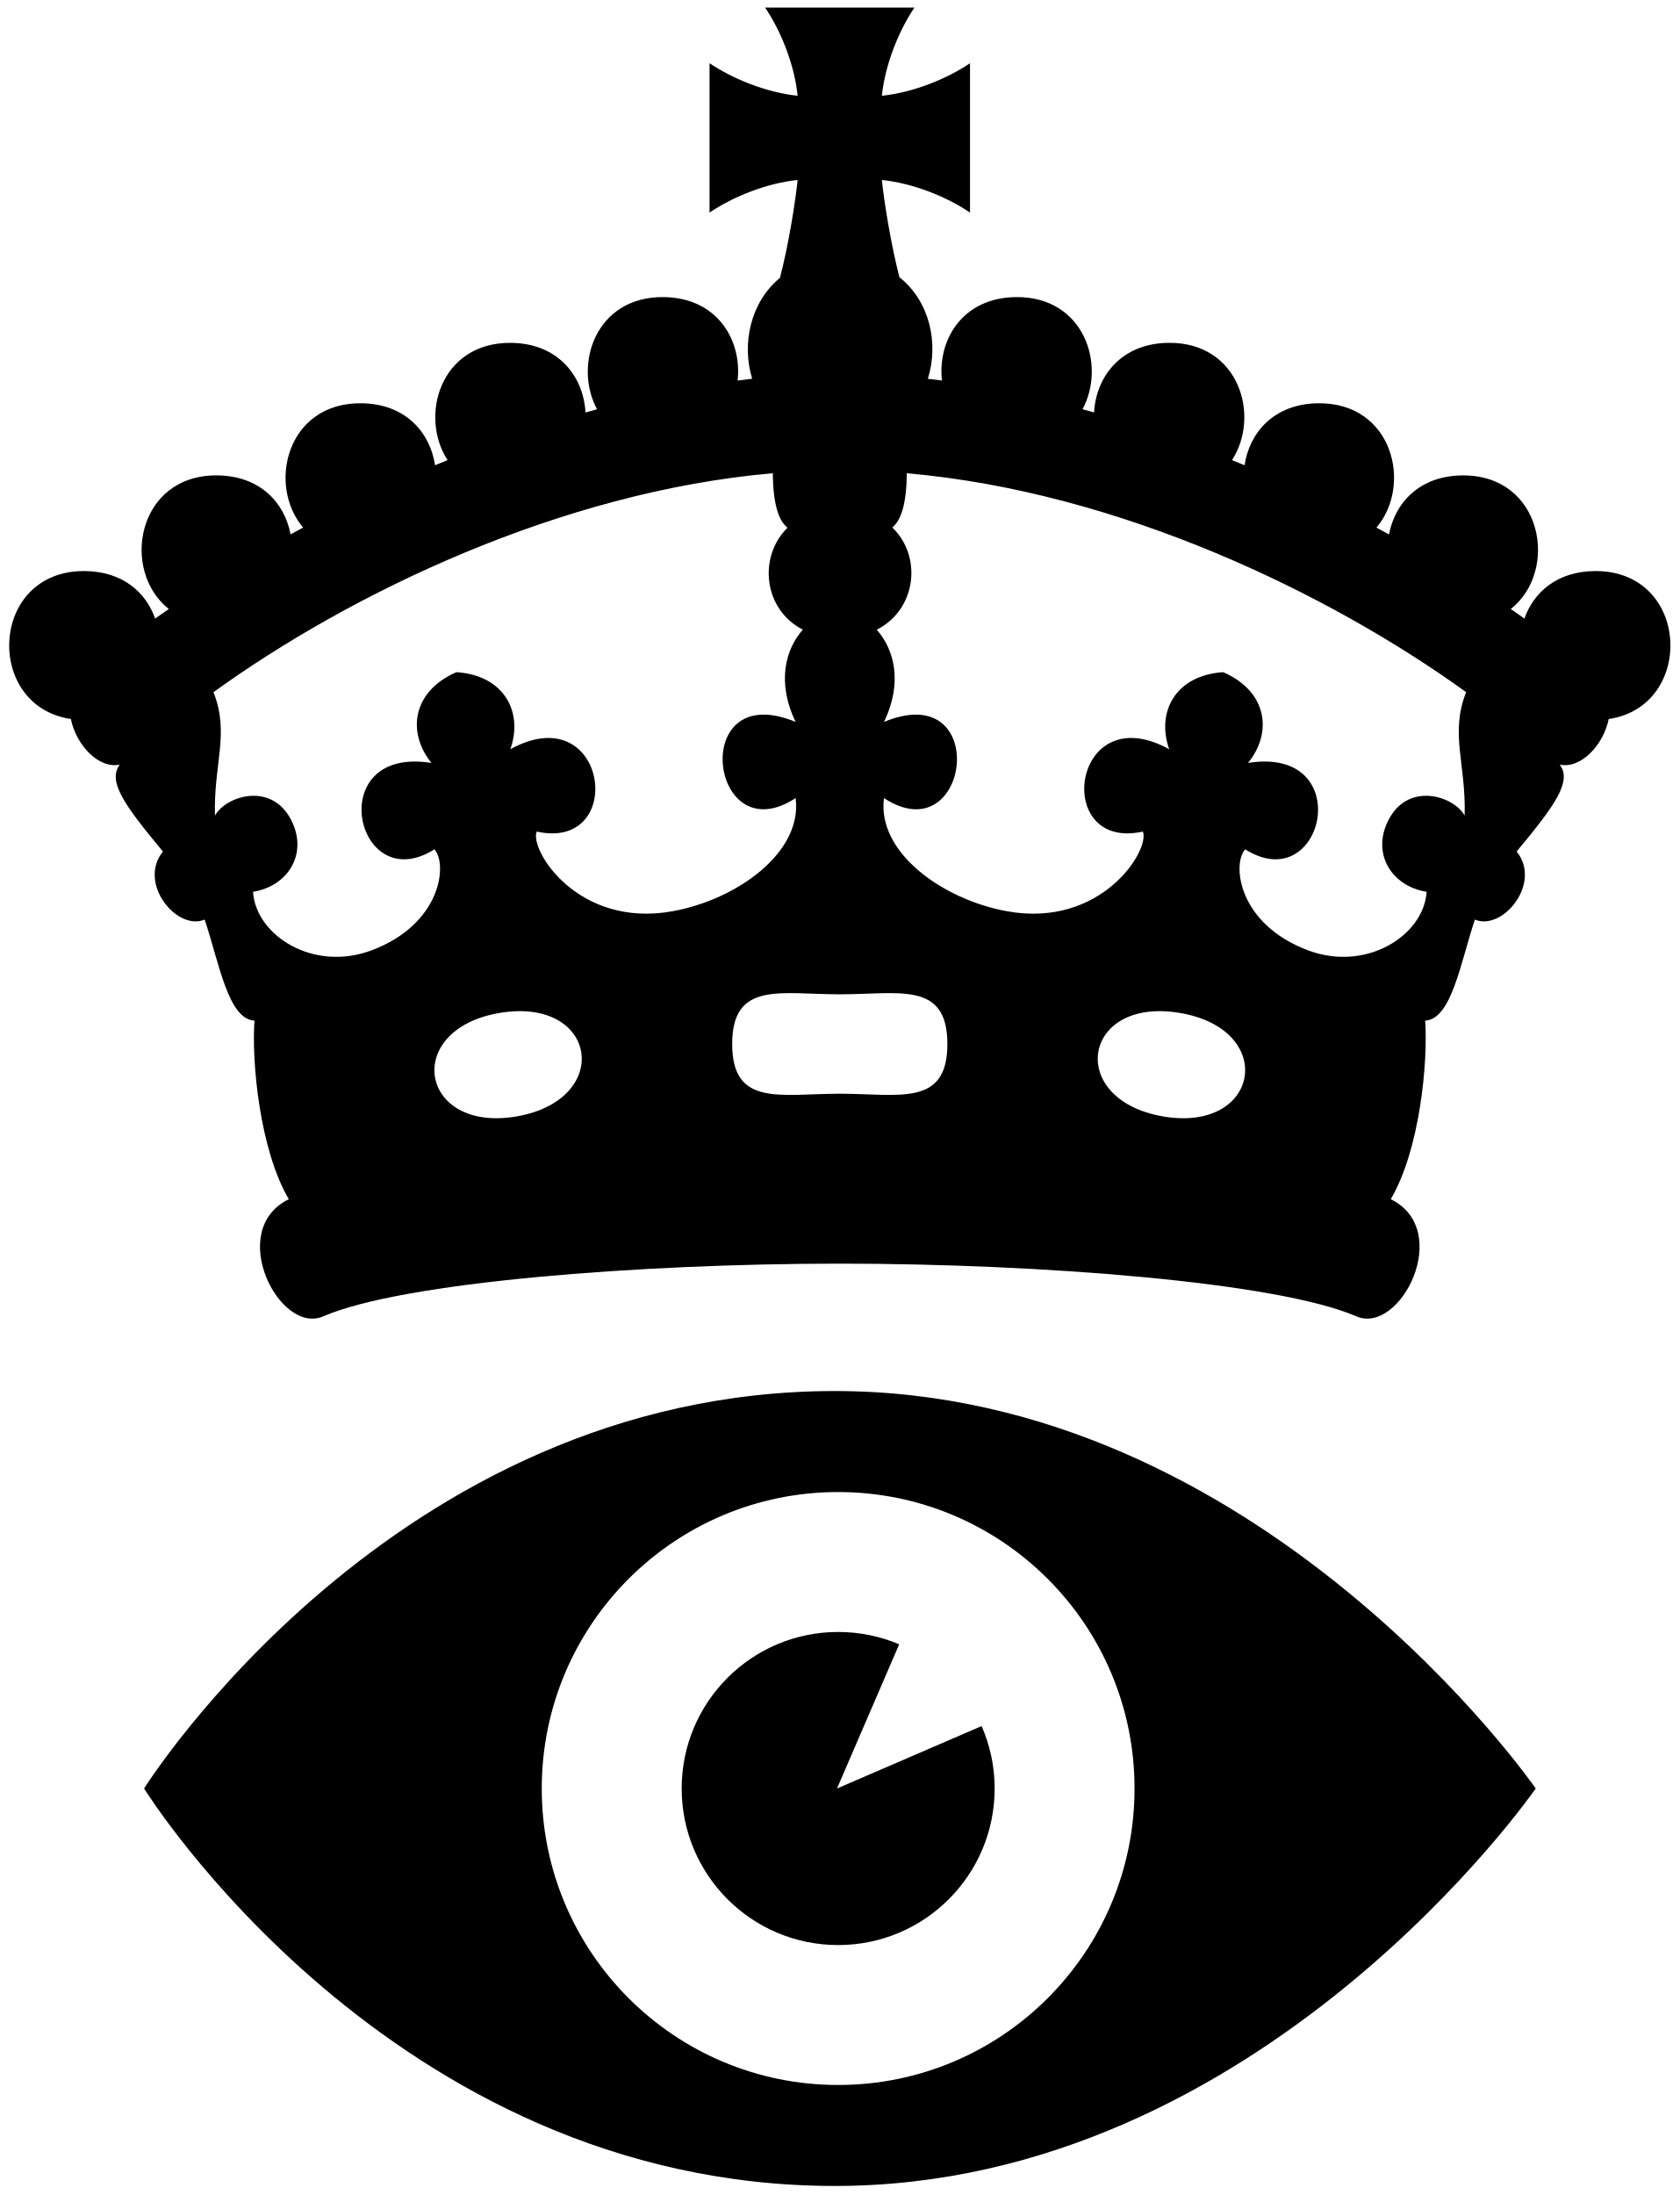
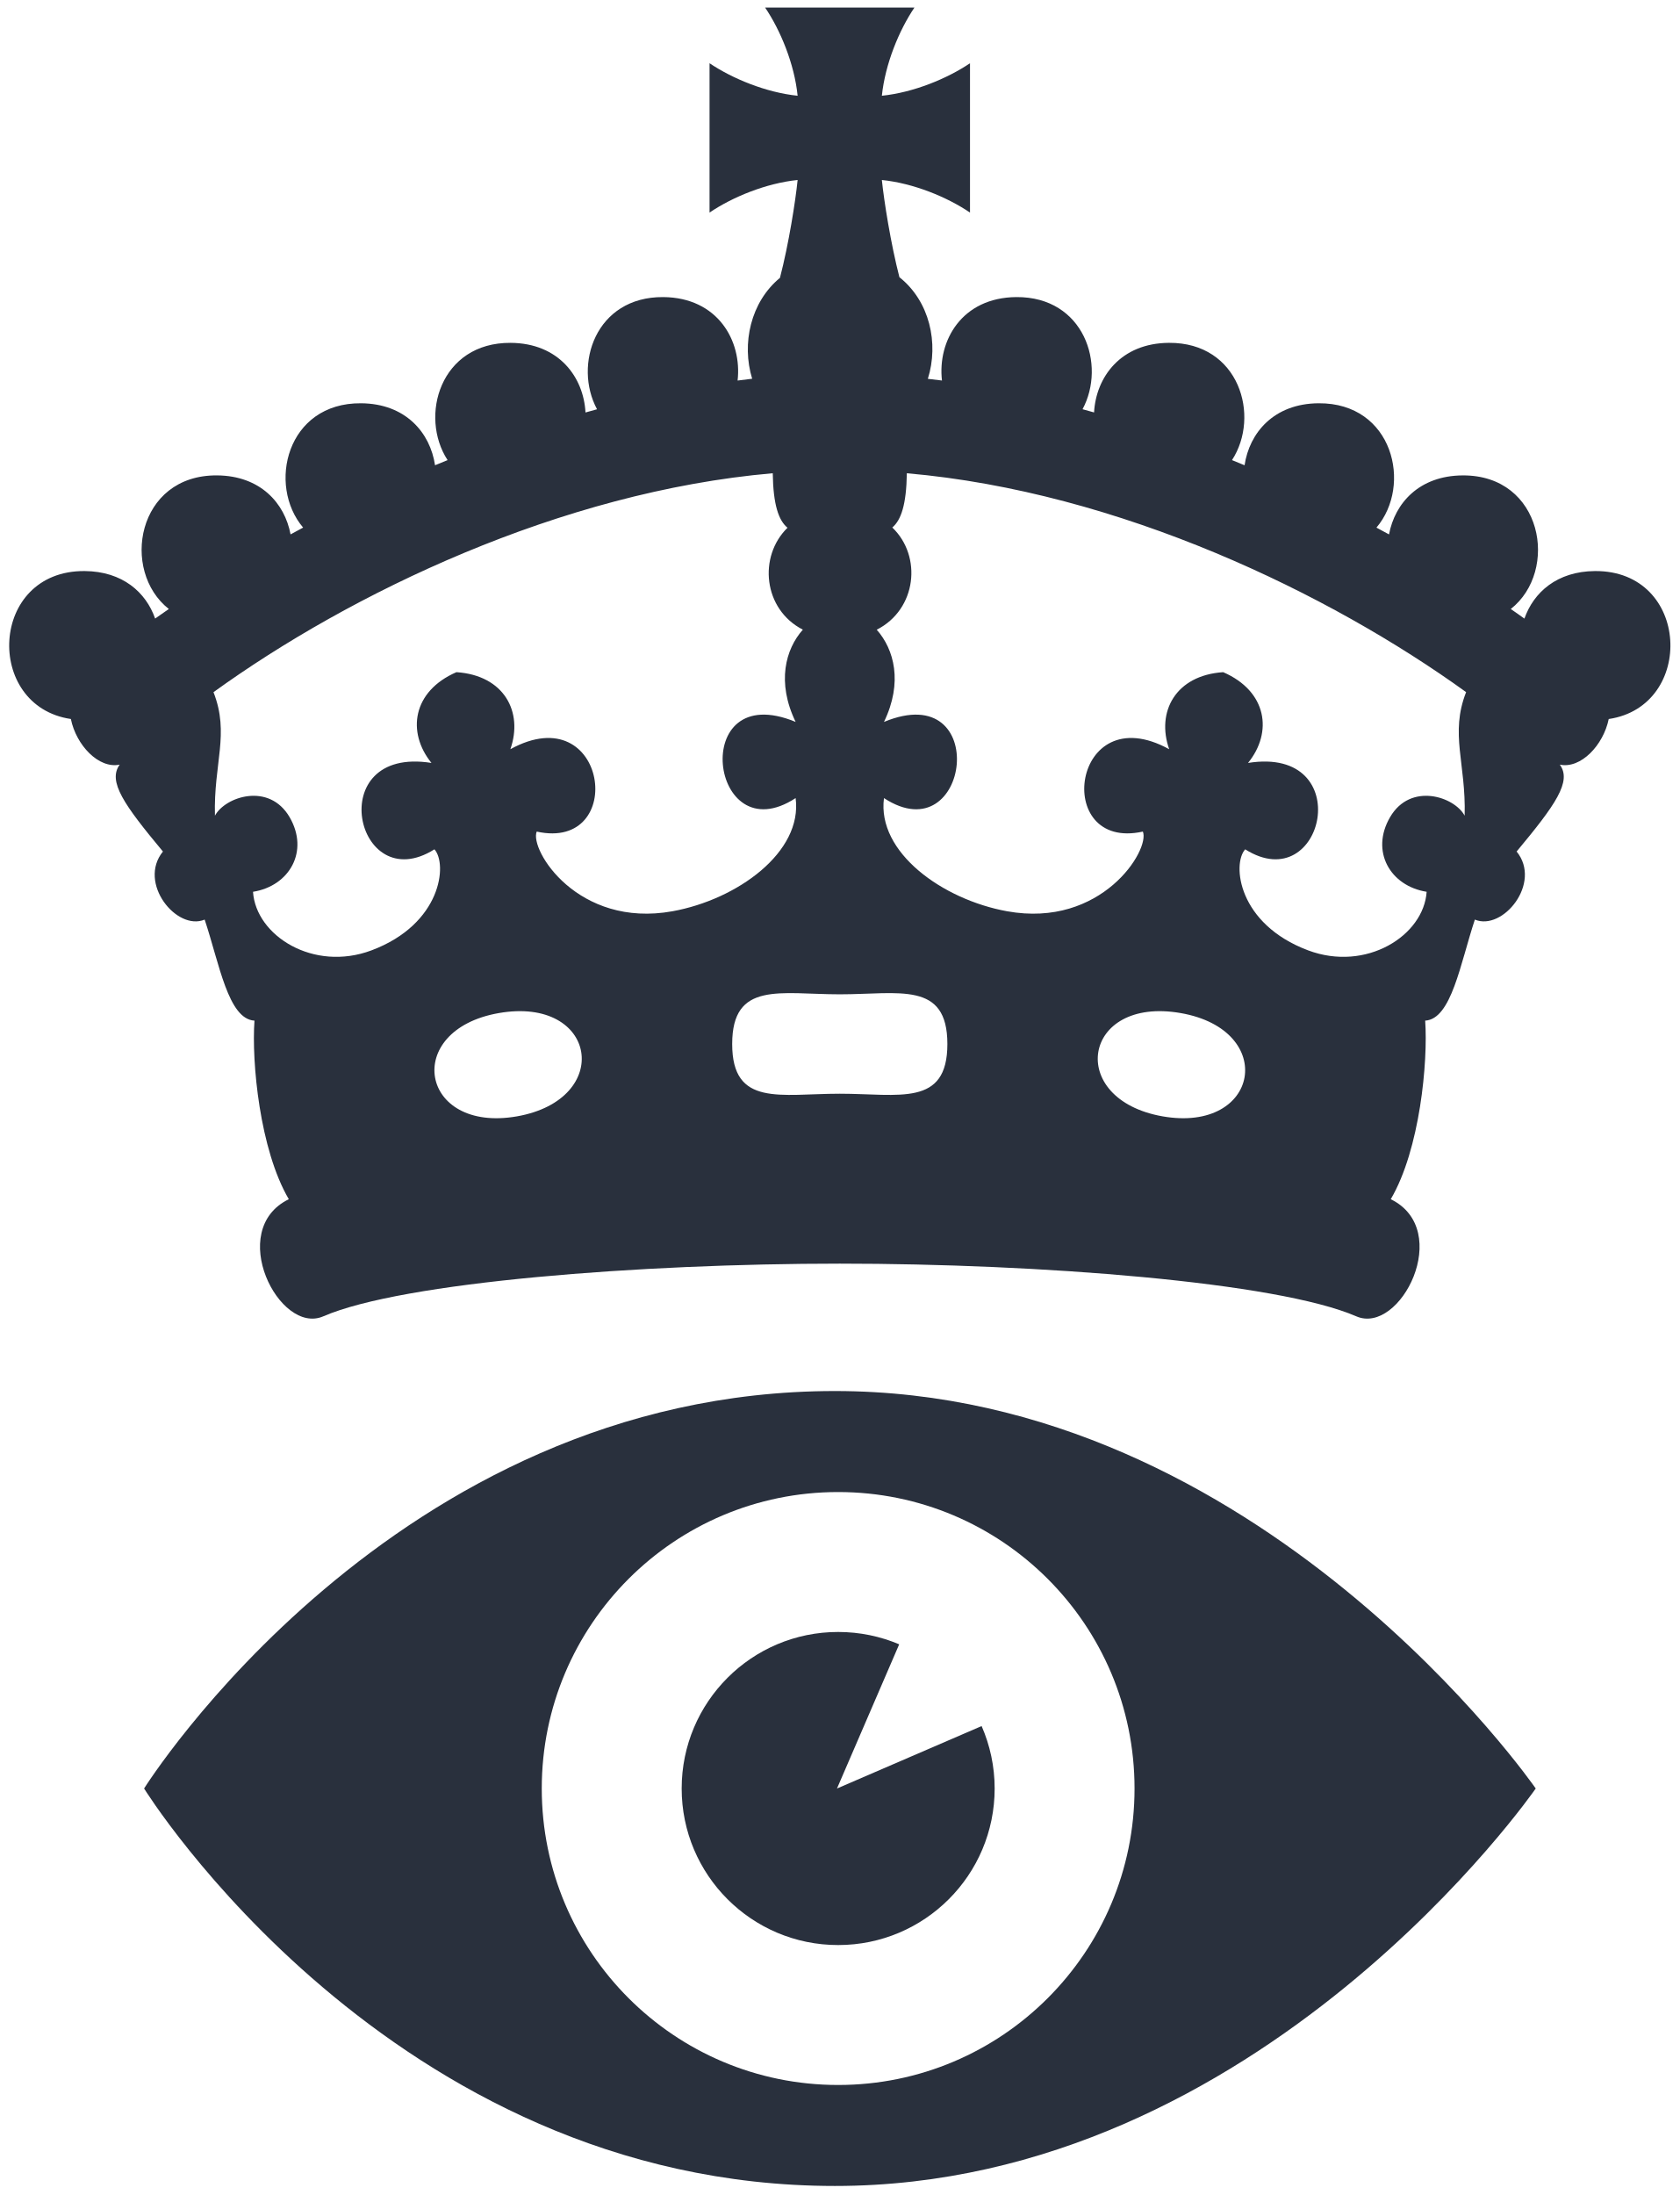
<svg xmlns="http://www.w3.org/2000/svg" version="1.1" id="Layer_1" x="0px" y="0px" width="124px" height="162px" viewBox="0 0 124 162" enable-background="new 0 0 124 162" xml:space="preserve">
-   <g>
+   <g fill="#29303D">
    <path d="M61.638,102.664c-32.654,0-51,29.334-51,29.334s18.153,29.335,51,29.335c31.46,0,51.738-29.335,51.738-29.335   S93.098,102.664,61.638,102.664z M61.877,153.88c-12.084,0-21.881-9.796-21.881-21.881c0-12.084,9.796-21.88,21.881-21.88   c12.085,0,21.881,9.796,21.881,21.88C83.759,144.083,73.963,153.88,61.877,153.88z" />
    <path fill-rule="evenodd" clip-rule="evenodd" d="M117.747,42.146c-2.801,0.021-4.527,1.574-5.206,3.51   c-0.325-0.238-0.665-0.474-1.007-0.708c3.583-2.816,2.368-9.905-3.56-9.861c-3.202,0.023-4.995,2.048-5.429,4.355   c-0.307-0.166-0.611-0.334-0.928-0.502c2.669-3.133,1.225-9.219-4.272-9.177c-3.302,0.023-5.109,2.18-5.464,4.576   c-0.308-0.129-0.617-0.255-0.927-0.382c2.111-3.239,0.545-8.69-4.658-8.654c-3.561,0.024-5.381,2.528-5.526,5.136   c-0.282-0.081-0.569-0.157-0.85-0.237c1.757-3.265,0.12-8.311-4.888-8.276c-4.025,0.031-5.829,3.222-5.491,6.158   c-0.351-0.044-0.696-0.087-1.042-0.125c0.826-2.627,0.132-5.732-2.099-7.5c-0.641-2.476-1.138-5.639-1.296-7.175   c2.348,0.241,4.833,1.268,6.507,2.405V4.667c-1.674,1.129-4.159,2.158-6.507,2.4c0.245-2.35,1.272-4.833,2.405-6.509H56.484   c1.136,1.677,2.163,4.159,2.401,6.509c-2.343-0.242-4.825-1.271-6.502-2.4v11.021c1.677-1.137,4.159-2.164,6.502-2.405   c-0.156,1.548-0.657,4.744-1.305,7.225c-2.161,1.776-2.846,4.849-2.051,7.444c-0.355,0.042-0.716,0.088-1.075,0.134   c0.336-2.938-1.47-6.129-5.49-6.16c-5.005-0.035-6.647,5.011-4.888,8.279c-0.283,0.078-0.567,0.156-0.851,0.237   c-0.141-2.61-1.966-5.114-5.525-5.138c-5.2-0.036-6.768,5.416-4.657,8.654c-0.308,0.127-0.621,0.253-0.926,0.38   c-0.357-2.397-2.163-4.551-5.465-4.575c-5.492-0.042-6.938,6.042-4.273,9.175c-0.312,0.167-0.619,0.335-0.928,0.502   c-0.43-2.305-2.226-4.33-5.428-4.354c-5.928-0.044-7.138,7.045-3.56,9.861c-0.341,0.233-0.679,0.471-1.01,0.705   c-0.675-1.932-2.402-3.485-5.205-3.506c-7.047-0.052-7.43,9.973-1.016,10.919c0.391,1.929,2.054,3.692,3.604,3.368   c-0.897,1.238,0.316,2.959,3.193,6.413c-1.886,2.323,1.025,5.888,3.08,5.024c1.085,3.24,1.732,7.347,3.678,7.457   c-0.219,3.022,0.379,9.506,2.534,13.18c-4.646,2.272-0.699,10.05,2.541,8.645c5.854-2.537,23.438-3.89,38.134-3.89   c14.694,0,32.282,1.353,38.137,3.89c3.245,1.405,7.186-6.373,2.54-8.645c2.162-3.673,2.754-10.158,2.542-13.18   c1.941-0.109,2.592-4.216,3.668-7.457c2.055,0.864,4.975-2.701,3.083-5.024c2.875-3.453,4.09-5.174,3.188-6.413   c1.551,0.328,3.218-1.439,3.611-3.366C125.18,52.121,124.799,42.094,117.747,42.146z M38.162,82.392   c-7.169,1.251-8.503-6.368-1.338-7.623C44.097,73.501,45.325,81.133,38.162,82.392z M39.623,61.374   c6.732,1.487,5.246-10.028-1.945-6.079c0.966-2.754-0.462-5.454-3.982-5.686c-3.244,1.406-3.678,4.433-1.843,6.699   c-8.098-1.293-5.613,10.052,0.219,6.376c0.973,1.08,0.54,5.509-4.644,7.456c-4.288,1.608-8.539-1.084-8.749-4.322   c2.7-0.43,4.162-2.999,2.7-5.51c-1.514-2.593-4.754-1.513-5.51-0.108c-0.108-3.876,1.102-6.031-0.108-9.115   c10.055-7.265,25.588-14.79,41.288-16.158c0.035,2.333,0.434,3.487,1.09,4.023c-2.172,2.121-1.796,6.024,1.132,7.521   c-1.278,1.439-1.949,3.877-0.533,6.809c-7.961-3.294-6.367,9.782,0,5.622c0.526,3.997-4.315,7.488-9.089,8.352   C42.657,68.518,39.074,62.716,39.623,61.374z M61.998,80.721c-4.385,0-7.944,0.993-7.944-3.669c0-4.663,3.559-3.667,7.944-3.667   c4.385,0,7.943-0.996,7.943,3.667C69.941,81.713,66.383,80.721,61.998,80.721z M85.833,82.392c-7.17-1.259-5.937-8.891,1.334-7.623   C94.338,76.023,93.002,83.643,85.833,82.392z M108.129,60.2c-0.752-1.405-3.993-2.485-5.505,0.108c-1.469,2.511,0,5.08,2.699,5.51   c-0.216,3.237-4.464,5.93-8.752,4.322c-5.187-1.946-5.621-6.376-4.644-7.456c5.831,3.676,8.317-7.669,0.21-6.376   c1.844-2.266,1.405-5.293-1.835-6.699c-3.521,0.232-4.952,2.931-3.987,5.686c-7.192-3.949-8.674,7.566-1.942,6.079   c0.548,1.343-3.036,7.144-10.023,5.881c-4.777-0.864-9.616-4.355-9.09-8.352c6.367,4.16,7.958-8.916,0-5.622   c1.416-2.928,0.742-5.367-0.534-6.805c2.957-1.5,3.362-5.427,1.149-7.544c0.646-0.543,1.041-1.694,1.073-4.004   c15.698,1.368,31.233,8.893,41.289,16.154C107.025,54.169,108.236,56.321,108.129,60.2z" />
    <path fill="none" d="M61.791,131.999" />
    <path d="M61.791,131.999l4.592-10.641c-1.384-0.587-2.907-0.912-4.506-0.912c-6.38,0-11.552,5.172-11.552,11.553   s5.172,11.554,11.552,11.554s11.554-5.173,11.554-11.554c0-1.638-0.346-3.195-0.962-4.608L61.791,131.999z" />
  </g>
</svg>
